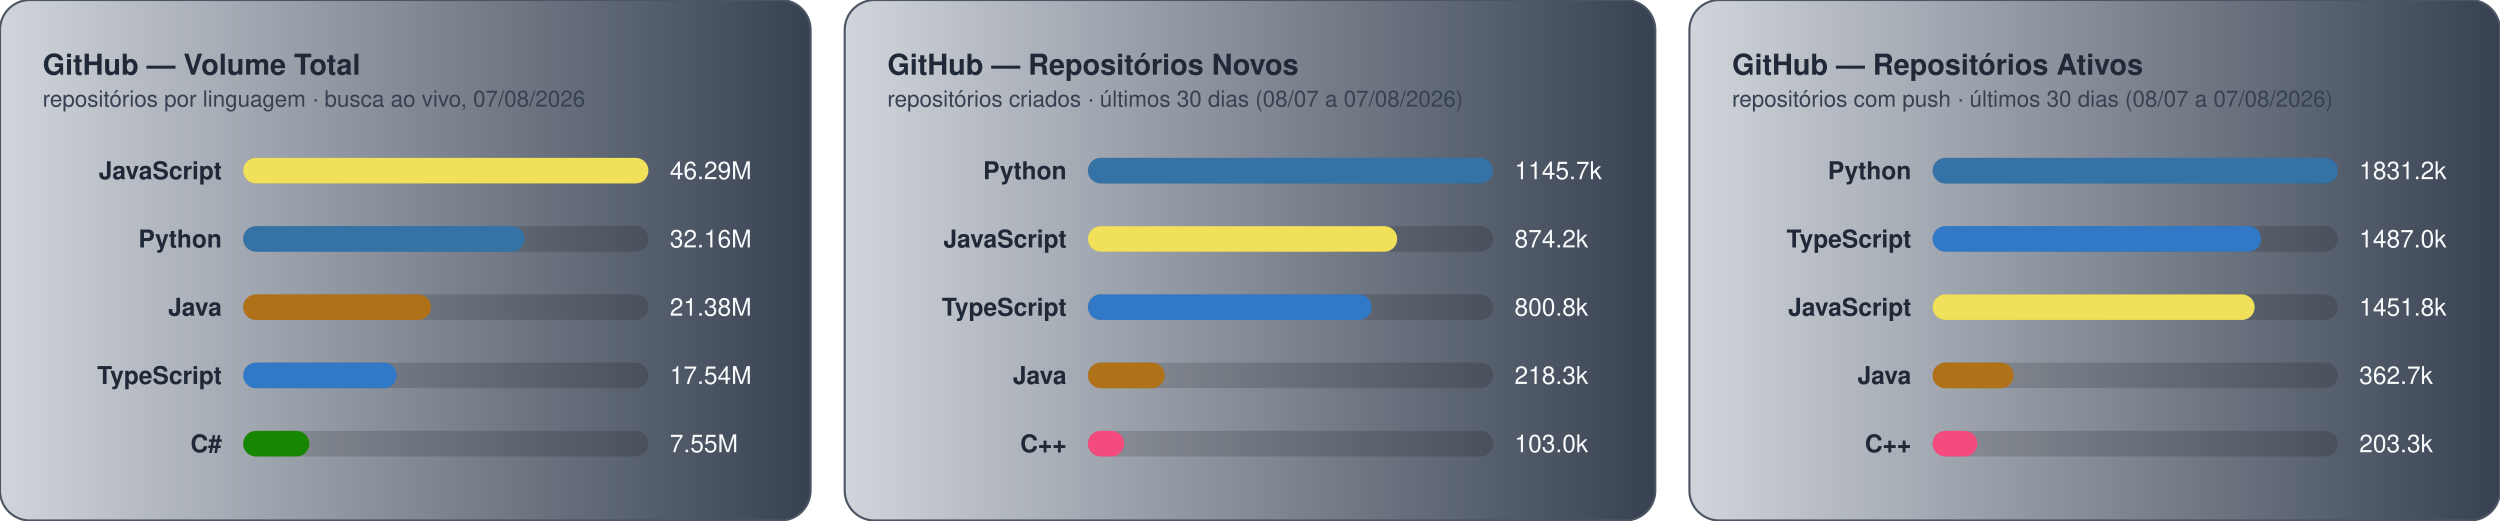
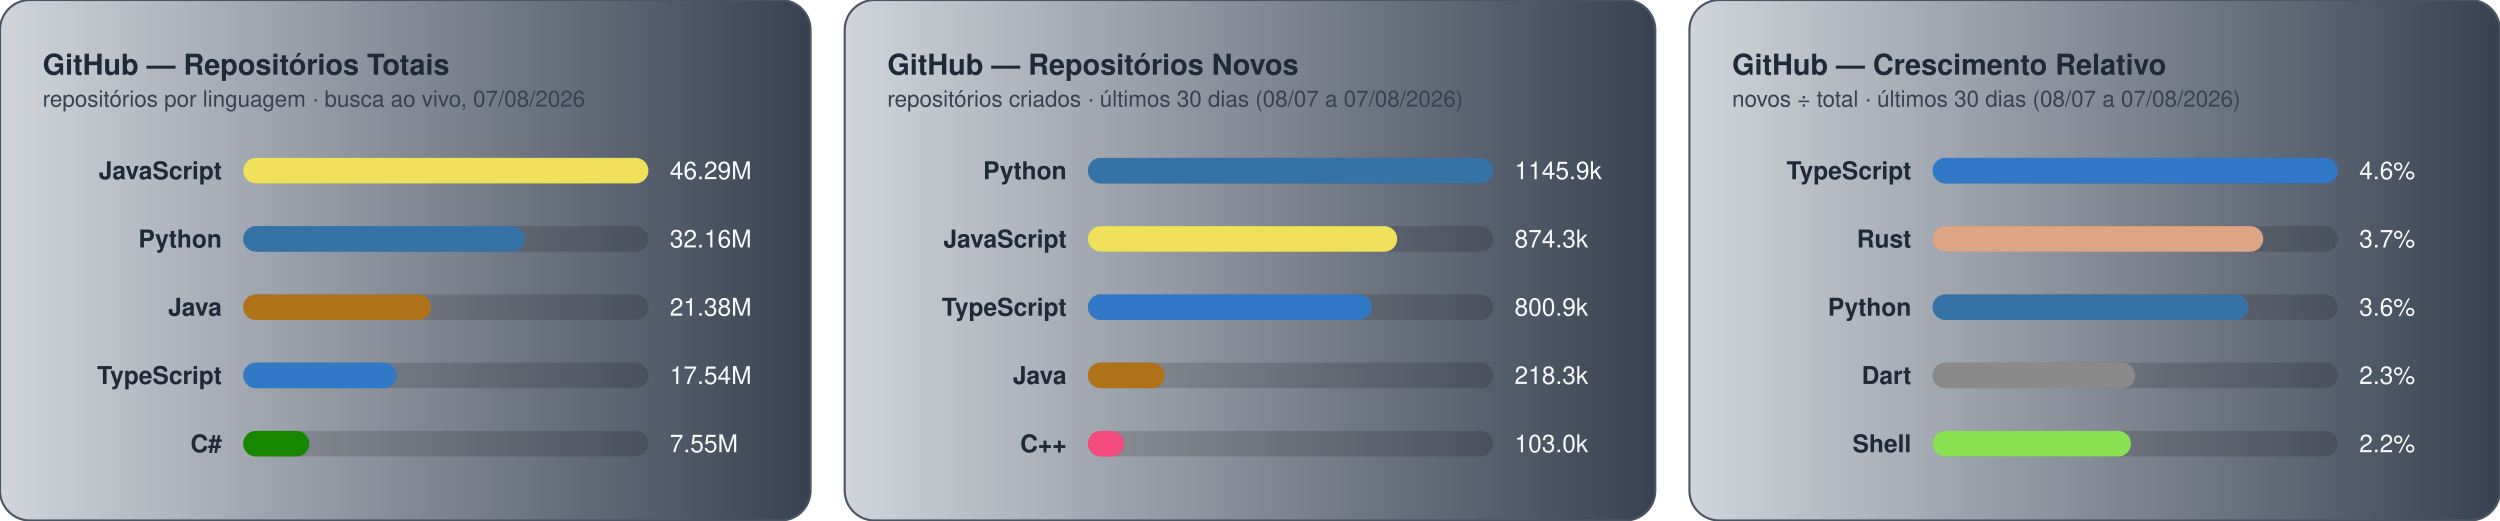
<svg xmlns="http://www.w3.org/2000/svg" width="1172.0" height="244.0" viewBox="0 0 1172.0 244.0">
  <g transform="translate(0.0,0)">
    <defs>
      <linearGradient id="gradGithubTotal" x1="0%" y1="0%" x2="100%" y2="0%">
        <stop offset="0%" stop-color="#D1D5DB" />
        <stop offset="100%" stop-color="#374151" />
      </linearGradient>
    </defs>
    <style>
    text { font-family: -apple-system, BlinkMacSystemFont, "Segoe UI", Helvetica, Arial, sans-serif; font-size: 11.5px; }
    .card { fill: url(#gradGithubTotal); stroke: #4b5563; stroke-width: 1; }
    .title { fill: #1f2937; font-weight: 700; font-size: 13.5px; }
    .subtitle { fill: #374151; font-size: 10.5px; }
    .lbl { fill: #1f2937; font-weight: 600; }
    .val { fill: #f9fafb; }
    .track { fill: rgba(0,0,0,0.15); }
  </style>
    <rect x="0" y="0" width="380" height="244" rx="14" class="card" />
-     <text x="20" y="35" class="title">GitHub — Volume Total</text>
+     <text x="20" y="35" class="title">GitHub — Repositórios Totais</text>
    <text x="20" y="50" class="subtitle">repositórios por linguagem · busca ao vivo, 07/08/2026</text>
    <text x="104" y="84.0" text-anchor="end" class="lbl">JavaScript</text>
    <rect x="114" y="74.0" width="190" height="12" rx="6" class="track" />
    <rect x="114" y="74.0" width="190" height="12" rx="6" fill="#f1e05a" />
    <text x="314" y="84.0" class="val">46.29M</text>
    <text x="104" y="116.0" text-anchor="end" class="lbl">Python</text>
    <rect x="114" y="106.0" width="190" height="12" rx="6" class="track" />
    <rect x="114" y="106.0" width="132" height="12" rx="6" fill="#3572A5" />
    <text x="314" y="116.0" class="val">32.16M</text>
    <text x="104" y="148.0" text-anchor="end" class="lbl">Java</text>
    <rect x="114" y="138.0" width="190" height="12" rx="6" class="track" />
    <rect x="114" y="138.0" width="88" height="12" rx="6" fill="#b07219" />
    <text x="314" y="148.0" class="val">21.38M</text>
    <text x="104" y="180.0" text-anchor="end" class="lbl">TypeScript</text>
    <rect x="114" y="170.0" width="190" height="12" rx="6" class="track" />
    <rect x="114" y="170.0" width="72" height="12" rx="6" fill="#3178c6" />
    <text x="314" y="180.0" class="val">17.54M</text>
    <text x="104" y="212.0" text-anchor="end" class="lbl">C#</text>
    <rect x="114" y="202.0" width="190" height="12" rx="6" class="track" />
    <rect x="114" y="202.0" width="31" height="12" rx="6" fill="#178600" />
    <text x="314" y="212.0" class="val">7.55M</text>
  </g>
  <g transform="translate(396.0,0)">
    <defs>
      <linearGradient id="gradGithubNew" x1="0%" y1="0%" x2="100%" y2="0%">
        <stop offset="0%" stop-color="#D1D5DB" />
        <stop offset="100%" stop-color="#374151" />
      </linearGradient>
    </defs>
    <style>
    text { font-family: -apple-system, BlinkMacSystemFont, "Segoe UI", Helvetica, Arial, sans-serif; font-size: 11.5px; }
    .card { fill: url(#gradGithubNew); stroke: #4b5563; stroke-width: 1; }
    .title { fill: #1f2937; font-weight: 700; font-size: 13.5px; }
    .subtitle { fill: #374151; font-size: 10.5px; }
    .lbl { fill: #1f2937; font-weight: 600; }
    .val { fill: #f9fafb; }
    .track { fill: rgba(0,0,0,0.15); }
  </style>
    <rect x="0" y="0" width="380" height="244" rx="14" class="card" />
    <text x="20" y="35" class="title">GitHub — Repositórios Novos</text>
    <text x="20" y="50" class="subtitle">repositórios criados · últimos 30 dias (08/07 a 07/08/2026)</text>
    <text x="104" y="84.0" text-anchor="end" class="lbl">Python</text>
    <rect x="114" y="74.0" width="190" height="12" rx="6" class="track" />
    <rect x="114" y="74.0" width="190" height="12" rx="6" fill="#3572A5" />
-     <text x="314" y="84.0" class="val">1145.7k</text>
+     <text x="314" y="84.0" class="val">1145.9k</text>
    <text x="104" y="116.0" text-anchor="end" class="lbl">JavaScript</text>
    <rect x="114" y="106.0" width="190" height="12" rx="6" class="track" />
    <rect x="114" y="106.0" width="145" height="12" rx="6" fill="#f1e05a" />
-     <text x="314" y="116.0" class="val">874.2k</text>
+     <text x="314" y="116.0" class="val">874.3k</text>
    <text x="104" y="148.0" text-anchor="end" class="lbl">TypeScript</text>
    <rect x="114" y="138.0" width="190" height="12" rx="6" class="track" />
    <rect x="114" y="138.0" width="133" height="12" rx="6" fill="#3178c6" />
-     <text x="314" y="148.0" class="val">800.8k</text>
+     <text x="314" y="148.0" class="val">800.9k</text>
    <text x="104" y="180.0" text-anchor="end" class="lbl">Java</text>
    <rect x="114" y="170.0" width="190" height="12" rx="6" class="track" />
    <rect x="114" y="170.0" width="36" height="12" rx="6" fill="#b07219" />
    <text x="314" y="180.0" class="val">218.3k</text>
    <text x="104" y="212.0" text-anchor="end" class="lbl">C++</text>
    <rect x="114" y="202.0" width="190" height="12" rx="6" class="track" />
    <rect x="114" y="202.0" width="17" height="12" rx="6" fill="#f34b7d" />
    <text x="314" y="212.0" class="val">103.0k</text>
  </g>
  <g transform="translate(792.0,0)">
    <defs>
-       <linearGradient id="gradGithubActive" x1="0%" y1="0%" x2="100%" y2="0%">
+       <linearGradient id="gradGithubGrowth" x1="0%" y1="0%" x2="100%" y2="0%">
        <stop offset="0%" stop-color="#D1D5DB" />
        <stop offset="100%" stop-color="#374151" />
      </linearGradient>
    </defs>
    <style>
    text { font-family: -apple-system, BlinkMacSystemFont, "Segoe UI", Helvetica, Arial, sans-serif; font-size: 11.5px; }
-     .card { fill: url(#gradGithubActive); stroke: #4b5563; stroke-width: 1; }
+     .card { fill: url(#gradGithubGrowth); stroke: #4b5563; stroke-width: 1; }
    .title { fill: #1f2937; font-weight: 700; font-size: 13.5px; }
    .subtitle { fill: #374151; font-size: 10.5px; }
    .lbl { fill: #1f2937; font-weight: 600; }
    .val { fill: #f9fafb; }
    .track { fill: rgba(0,0,0,0.15); }
  </style>
    <rect x="0" y="0" width="380" height="244" rx="14" class="card" />
-     <text x="20" y="35" class="title">GitHub — Repositórios Ativos</text>
-     <text x="20" y="50" class="subtitle">repositórios com push · últimos 30 dias (08/07 a 07/08/2026)</text>
-     <text x="104" y="84.0" text-anchor="end" class="lbl">Python</text>
+     <text x="20" y="35" class="title">GitHub — Crescimento Relativo</text>
+     <text x="20" y="50" class="subtitle">novos ÷ total · últimos 30 dias (08/07 a 07/08/2026)</text>
+     <text x="104" y="84.0" text-anchor="end" class="lbl">TypeScript</text>
    <rect x="114" y="74.0" width="190" height="12" rx="6" class="track" />
-     <rect x="114" y="74.0" width="190" height="12" rx="6" fill="#3572A5" />
-     <text x="314" y="84.0" class="val">1831.2k</text>
-     <text x="104" y="116.0" text-anchor="end" class="lbl">TypeScript</text>
+     <rect x="114" y="74.0" width="190" height="12" rx="6" fill="#3178c6" />
+     <text x="314" y="84.0" class="val">4.6%</text>
+     <text x="104" y="116.0" text-anchor="end" class="lbl">Rust</text>
    <rect x="114" y="106.0" width="190" height="12" rx="6" class="track" />
-     <rect x="114" y="106.0" width="154" height="12" rx="6" fill="#3178c6" />
-     <text x="314" y="116.0" class="val">1487.0k</text>
-     <text x="104" y="148.0" text-anchor="end" class="lbl">JavaScript</text>
+     <rect x="114" y="106.0" width="155" height="12" rx="6" fill="#dea584" />
+     <text x="314" y="116.0" class="val">3.7%</text>
+     <text x="104" y="148.0" text-anchor="end" class="lbl">Python</text>
    <rect x="114" y="138.0" width="190" height="12" rx="6" class="track" />
-     <rect x="114" y="138.0" width="151" height="12" rx="6" fill="#f1e05a" />
-     <text x="314" y="148.0" class="val">1451.8k</text>
-     <text x="104" y="180.0" text-anchor="end" class="lbl">Java</text>
+     <rect x="114" y="138.0" width="148" height="12" rx="6" fill="#3572A5" />
+     <text x="314" y="148.0" class="val">3.6%</text>
+     <text x="104" y="180.0" text-anchor="end" class="lbl">Dart</text>
    <rect x="114" y="170.0" width="190" height="12" rx="6" class="track" />
-     <rect x="114" y="170.0" width="38" height="12" rx="6" fill="#b07219" />
-     <text x="314" y="180.0" class="val">362.7k</text>
-     <text x="104" y="212.0" text-anchor="end" class="lbl">C++</text>
+     <rect x="114" y="170.0" width="95" height="12" rx="6" fill="#8a8a8a" />
+     <text x="314" y="180.0" class="val">2.3%</text>
+     <text x="104" y="212.0" text-anchor="end" class="lbl">Shell</text>
    <rect x="114" y="202.0" width="190" height="12" rx="6" class="track" />
-     <rect x="114" y="202.0" width="21" height="12" rx="6" fill="#f34b7d" />
-     <text x="314" y="212.0" class="val">203.3k</text>
+     <rect x="114" y="202.0" width="93" height="12" rx="6" fill="#89e051" />
+     <text x="314" y="212.0" class="val">2.2%</text>
  </g>
</svg>
